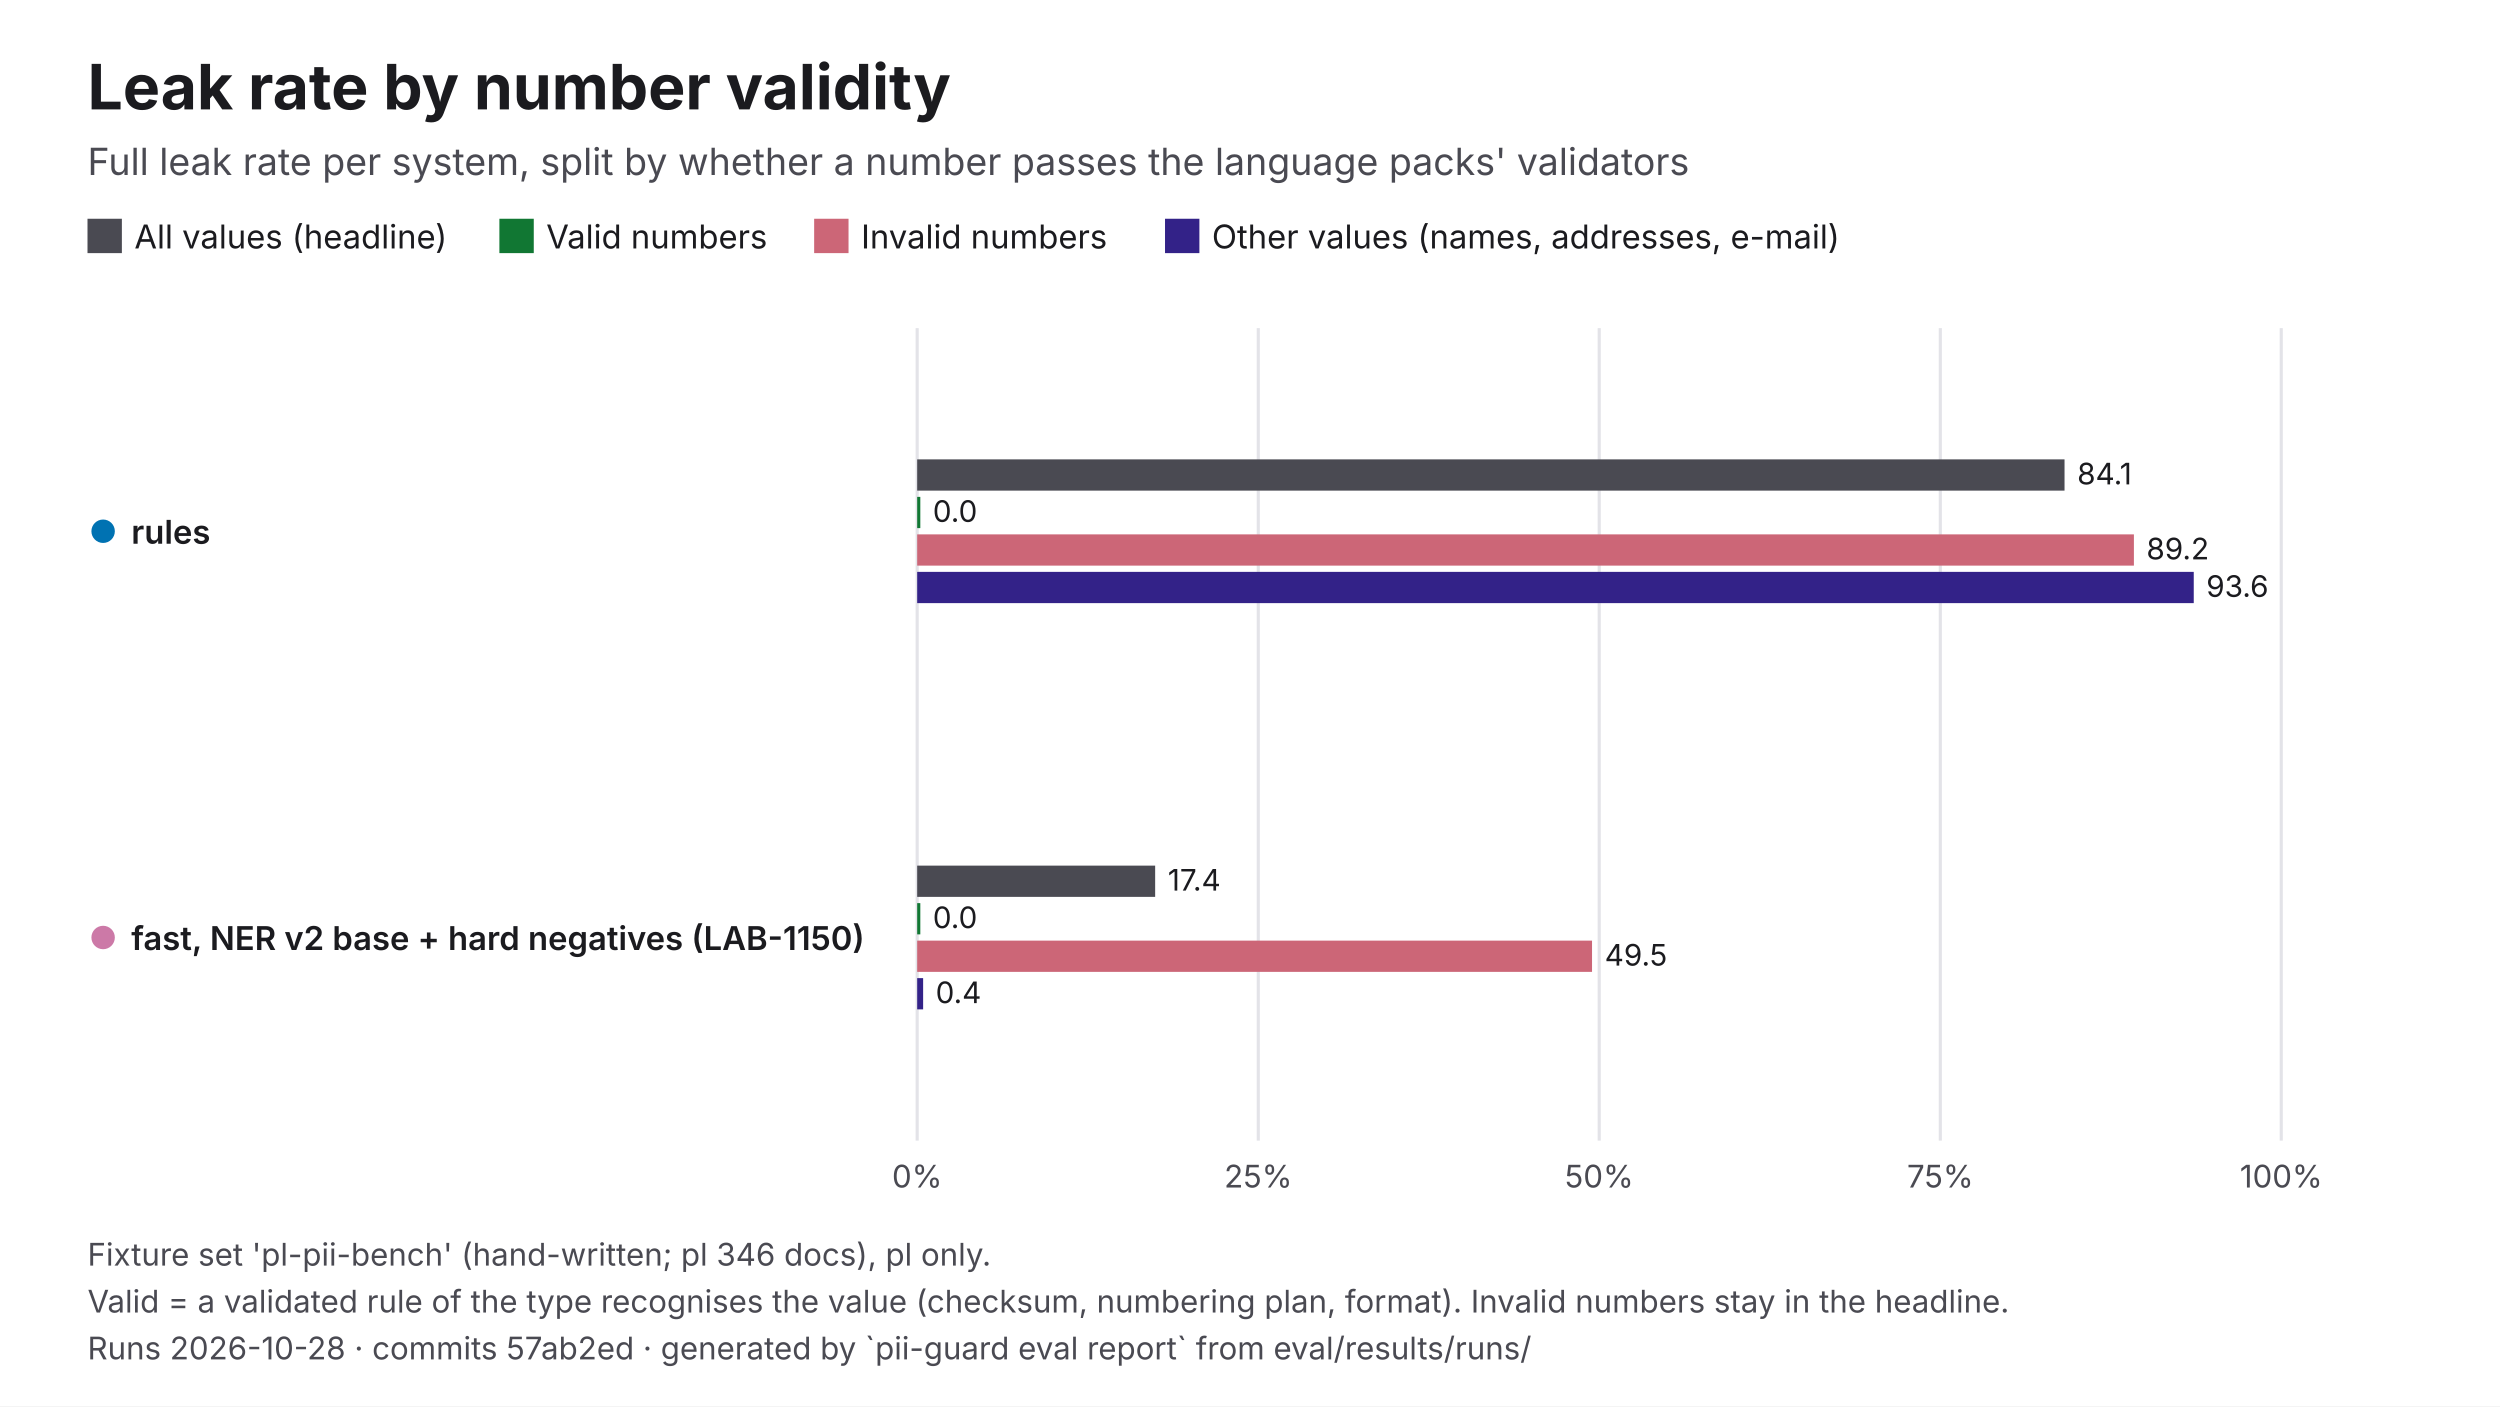
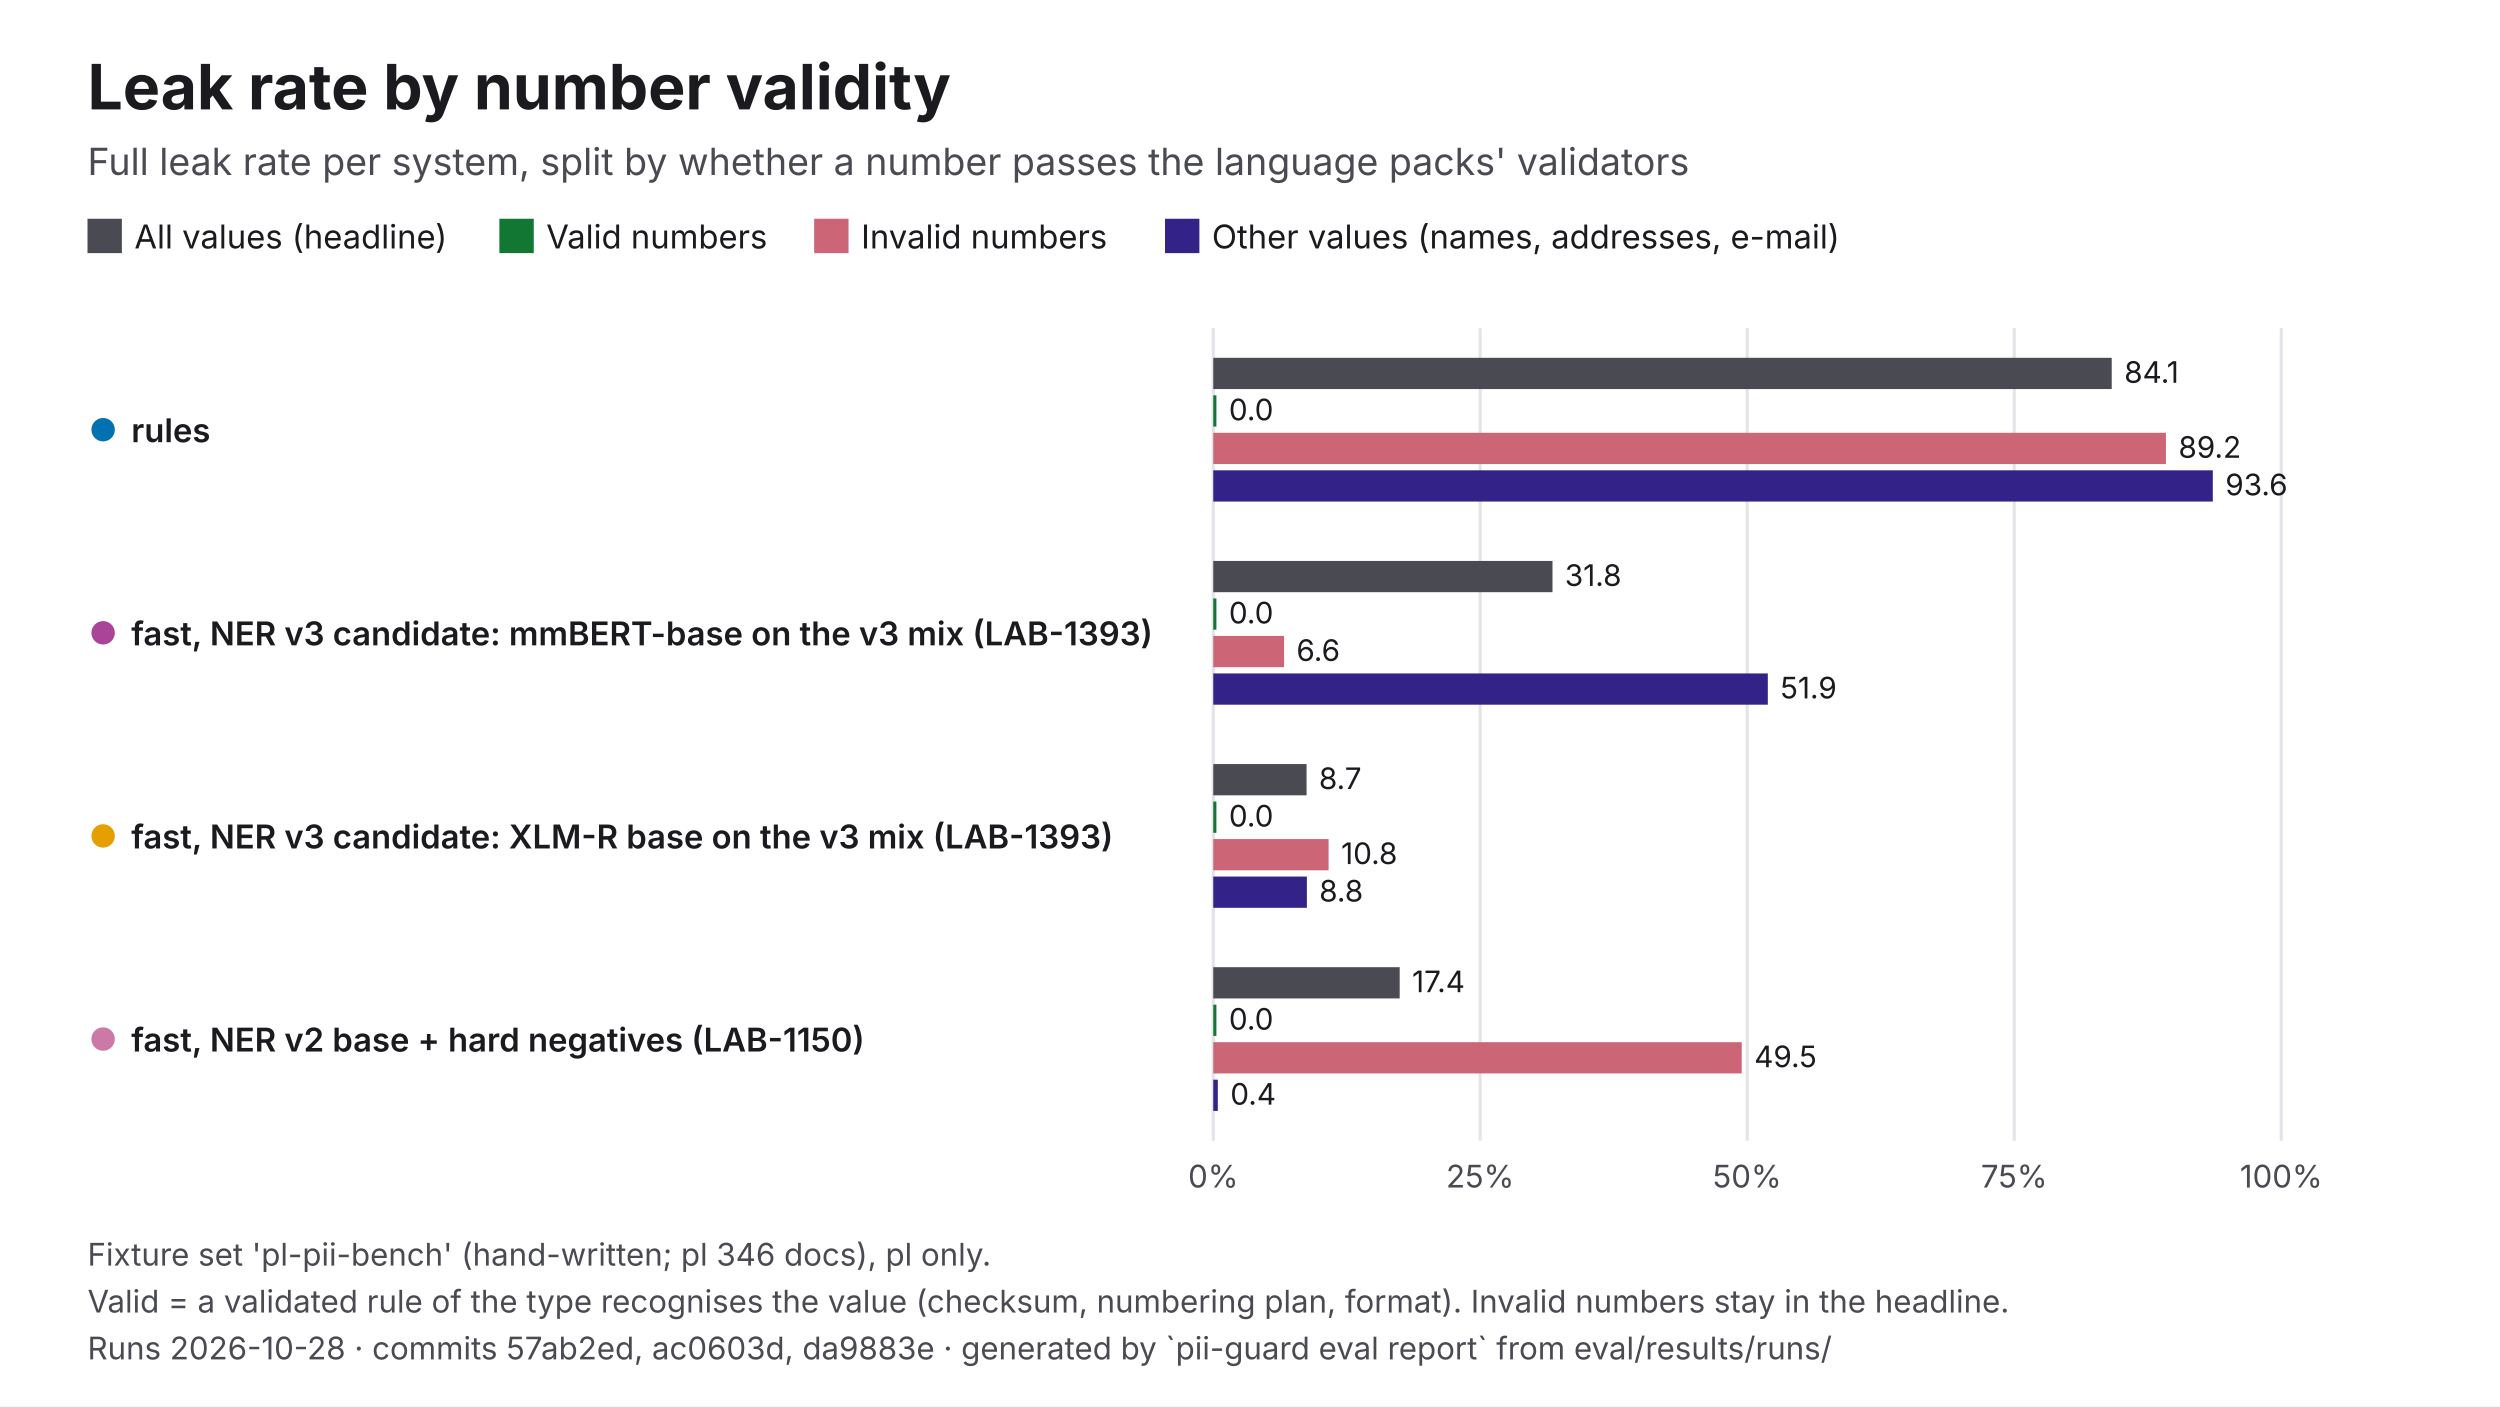
<svg xmlns="http://www.w3.org/2000/svg" viewBox="0 0 1600 900" width="1600" height="900" role="img" aria-labelledby="t d" font-family="Inter, 'Helvetica Neue', Helvetica, Arial, sans-serif">
  <rect width="1600" height="900" fill="#FFFFFF" />
  <text x="56" y="70" font-size="40" fill="#1B1B1F" font-weight="700">Leak rate by number validity</text>
  <text x="56" y="112" font-size="24" fill="#4A4A52">Full leak rate per system, split by whether a number passes the language packs' validators</text>
  <rect x="56" y="140" width="22" height="22" fill="#4A4A52" />
  <text x="86" y="159" font-size="21" fill="#1B1B1F">All values (headline)</text>
  <rect x="319.61" y="140" width="22" height="22" fill="#117733" />
  <text x="349.6" y="159" font-size="21" fill="#1B1B1F">Valid numbers</text>
  <rect x="521.06" y="140" width="22" height="22" fill="#CC6677" />
  <text x="551.1" y="159" font-size="21" fill="#1B1B1F">Invalid numbers</text>
  <rect x="745.61" y="140" width="22" height="22" fill="#332288" />
  <text x="775.6" y="159" font-size="21" fill="#1B1B1F">Other values (names, addresses, e-mail)</text>
-   <line x1="587" y1="210" x2="587" y2="730" stroke="#E3E3E8" stroke-width="2" />
-   <text x="587" y="760" font-size="20" fill="#4A4A52" text-anchor="middle">0%</text>
-   <line x1="805.3" y1="210" x2="805.3" y2="730" stroke="#E3E3E8" stroke-width="2" />
-   <text x="805.3" y="760" font-size="20" fill="#4A4A52" text-anchor="middle">25%</text>
-   <line x1="1023.5" y1="210" x2="1023.5" y2="730" stroke="#E3E3E8" stroke-width="2" />
-   <text x="1023.5" y="760" font-size="20" fill="#4A4A52" text-anchor="middle">50%</text>
-   <line x1="1241.8" y1="210" x2="1241.8" y2="730" stroke="#E3E3E8" stroke-width="2" />
-   <text x="1241.8" y="760" font-size="20" fill="#4A4A52" text-anchor="middle">75%</text>
+   <line x1="776.5" y1="210" x2="776.5" y2="730" stroke="#E3E3E8" stroke-width="2" />
+   <text x="776.5" y="760" font-size="20" fill="#4A4A52" text-anchor="middle">0%</text>
+   <line x1="947.3" y1="210" x2="947.3" y2="730" stroke="#E3E3E8" stroke-width="2" />
+   <text x="947.3" y="760" font-size="20" fill="#4A4A52" text-anchor="middle">25%</text>
+   <line x1="1118.2" y1="210" x2="1118.2" y2="730" stroke="#E3E3E8" stroke-width="2" />
+   <text x="1118.2" y="760" font-size="20" fill="#4A4A52" text-anchor="middle">50%</text>
+   <line x1="1289.1" y1="210" x2="1289.1" y2="730" stroke="#E3E3E8" stroke-width="2" />
+   <text x="1289.1" y="760" font-size="20" fill="#4A4A52" text-anchor="middle">75%</text>
  <line x1="1460" y1="210" x2="1460" y2="730" stroke="#E3E3E8" stroke-width="2" />
  <text x="1460" y="760" font-size="20" fill="#4A4A52" text-anchor="middle">100%</text>
-   <circle cx="66" cy="340" r="9" fill="#0072B2" stroke="#FFFFFF" stroke-width="3" />
-   <text x="84" y="348" font-size="21" fill="#1B1B1F" font-weight="600">rules</text>
-   <rect x="587" y="294" width="734.3" height="20" fill="#4A4A52" />
-   <text x="1329.4" y="310" font-size="19" fill="#1B1B1F">84.1</text>
-   <rect x="587" y="318" width="2" height="20" fill="#117733" />
-   <text x="597" y="334" font-size="19" fill="#1B1B1F">0.0</text>
-   <rect x="587" y="342" width="778.7" height="20" fill="#CC6677" />
-   <text x="1373.7" y="358" font-size="19" fill="#1B1B1F">89.2</text>
-   <rect x="587" y="366" width="817" height="20" fill="#332288" />
-   <text x="1412" y="382" font-size="19" fill="#1B1B1F">93.6</text>
-   <circle cx="66" cy="600" r="9" fill="#CC79A7" stroke="#FFFFFF" stroke-width="3" />
-   <text x="84" y="608" font-size="21" fill="#1B1B1F" font-weight="600">fast, NER v2 base + hard negatives (LAB-1150)</text>
-   <rect x="587" y="554" width="152.3" height="20" fill="#4A4A52" />
-   <text x="747.4" y="570" font-size="19" fill="#1B1B1F">17.4</text>
-   <rect x="587" y="578" width="2" height="20" fill="#117733" />
-   <text x="597" y="594" font-size="19" fill="#1B1B1F">0.0</text>
-   <rect x="587" y="602" width="431.9" height="20" fill="#CC6677" />
-   <text x="1027" y="618" font-size="19" fill="#1B1B1F">49.5</text>
-   <rect x="587" y="626" width="3.8" height="20" fill="#332288" />
-   <text x="598.8" y="642" font-size="19" fill="#1B1B1F">0.4</text>
+   <circle cx="66" cy="275" r="9" fill="#0072B2" stroke="#FFFFFF" stroke-width="3" />
+   <text x="84" y="283" font-size="21" fill="#1B1B1F" font-weight="600">rules</text>
+   <rect x="776.5" y="229" width="575" height="20" fill="#4A4A52" />
+   <text x="1359.5" y="245" font-size="19" fill="#1B1B1F">84.1</text>
+   <rect x="776.5" y="253" width="2" height="20" fill="#117733" />
+   <text x="786.5" y="269" font-size="19" fill="#1B1B1F">0.0</text>
+   <rect x="776.5" y="277" width="609.7" height="20" fill="#CC6677" />
+   <text x="1394.2" y="293" font-size="19" fill="#1B1B1F">89.2</text>
+   <rect x="776.5" y="301" width="639.7" height="20" fill="#332288" />
+   <text x="1424.2" y="317" font-size="19" fill="#1B1B1F">93.6</text>
+   <circle cx="66" cy="405" r="9" fill="#AA4499" stroke="#FFFFFF" stroke-width="3" />
+   <text x="84" y="413" font-size="21" fill="#1B1B1F" font-weight="600">fast, NER v3 candidate: mmBERT-base on the v3 mix (LAB-1393)</text>
+   <rect x="776.5" y="359" width="217.1" height="20" fill="#4A4A52" />
+   <text x="1001.5" y="375" font-size="19" fill="#1B1B1F">31.8</text>
+   <rect x="776.5" y="383" width="2" height="20" fill="#117733" />
+   <text x="786.5" y="399" font-size="19" fill="#1B1B1F">0.0</text>
+   <rect x="776.5" y="407" width="45.3" height="20" fill="#CC6677" />
+   <text x="829.7" y="423" font-size="19" fill="#1B1B1F">6.6</text>
+   <rect x="776.5" y="431" width="354.9" height="20" fill="#332288" />
+   <text x="1139.4" y="447" font-size="19" fill="#1B1B1F">51.9</text>
+   <circle cx="66" cy="535" r="9" fill="#E69F00" stroke="#FFFFFF" stroke-width="3" />
+   <text x="84" y="543" font-size="21" fill="#1B1B1F" font-weight="600">fast, NER v3 candidate: XLM-R base on the v3 mix (LAB-1393)</text>
+   <rect x="776.5" y="489" width="59.7" height="20" fill="#4A4A52" />
+   <text x="844.1" y="505" font-size="19" fill="#1B1B1F">8.7</text>
+   <rect x="776.5" y="513" width="2" height="20" fill="#117733" />
+   <text x="786.5" y="529" font-size="19" fill="#1B1B1F">0.0</text>
+   <rect x="776.5" y="537" width="73.8" height="20" fill="#CC6677" />
+   <text x="858.3" y="553" font-size="19" fill="#1B1B1F">10.8</text>
+   <rect x="776.5" y="561" width="59.9" height="20" fill="#332288" />
+   <text x="844.3" y="577" font-size="19" fill="#1B1B1F">8.8</text>
+   <circle cx="66" cy="665" r="9" fill="#CC79A7" stroke="#FFFFFF" stroke-width="3" />
+   <text x="84" y="673" font-size="21" fill="#1B1B1F" font-weight="600">fast, NER v2 base + hard negatives (LAB-1150)</text>
+   <rect x="776.5" y="619" width="119.3" height="20" fill="#4A4A52" />
+   <text x="903.7" y="635" font-size="19" fill="#1B1B1F">17.4</text>
+   <rect x="776.5" y="643" width="2" height="20" fill="#117733" />
+   <text x="786.5" y="659" font-size="19" fill="#1B1B1F">0.0</text>
+   <rect x="776.5" y="667" width="338.2" height="20" fill="#CC6677" />
+   <text x="1122.7" y="683" font-size="19" fill="#1B1B1F">49.5</text>
+   <rect x="776.5" y="691" width="2.9" height="20" fill="#332288" />
+   <text x="787.4" y="707" font-size="19" fill="#1B1B1F">0.4</text>
  <text x="56" y="810" font-size="20" fill="#4A4A52">Fixture set 'pl-pii-bench' (hand-written; pl 346 docs), pl only.</text>
  <text x="56" y="840" font-size="20" fill="#4A4A52">Valid = a validated rule of the type recognises the value (checksum, numbering plan, format). Invalid numbers stay in the headline.</text>
-   <text x="56" y="870" font-size="20" fill="#4A4A52">Runs 2026-10-28 · commits 57ab2ed · generated by `pii-guard eval report` from eval/results/runs/</text>
+   <text x="56" y="870" font-size="20" fill="#4A4A52">Runs 2026-10-28 · commits 57ab2ed, ac0603d, da9883e · generated by `pii-guard eval report` from eval/results/runs/</text>
</svg>
